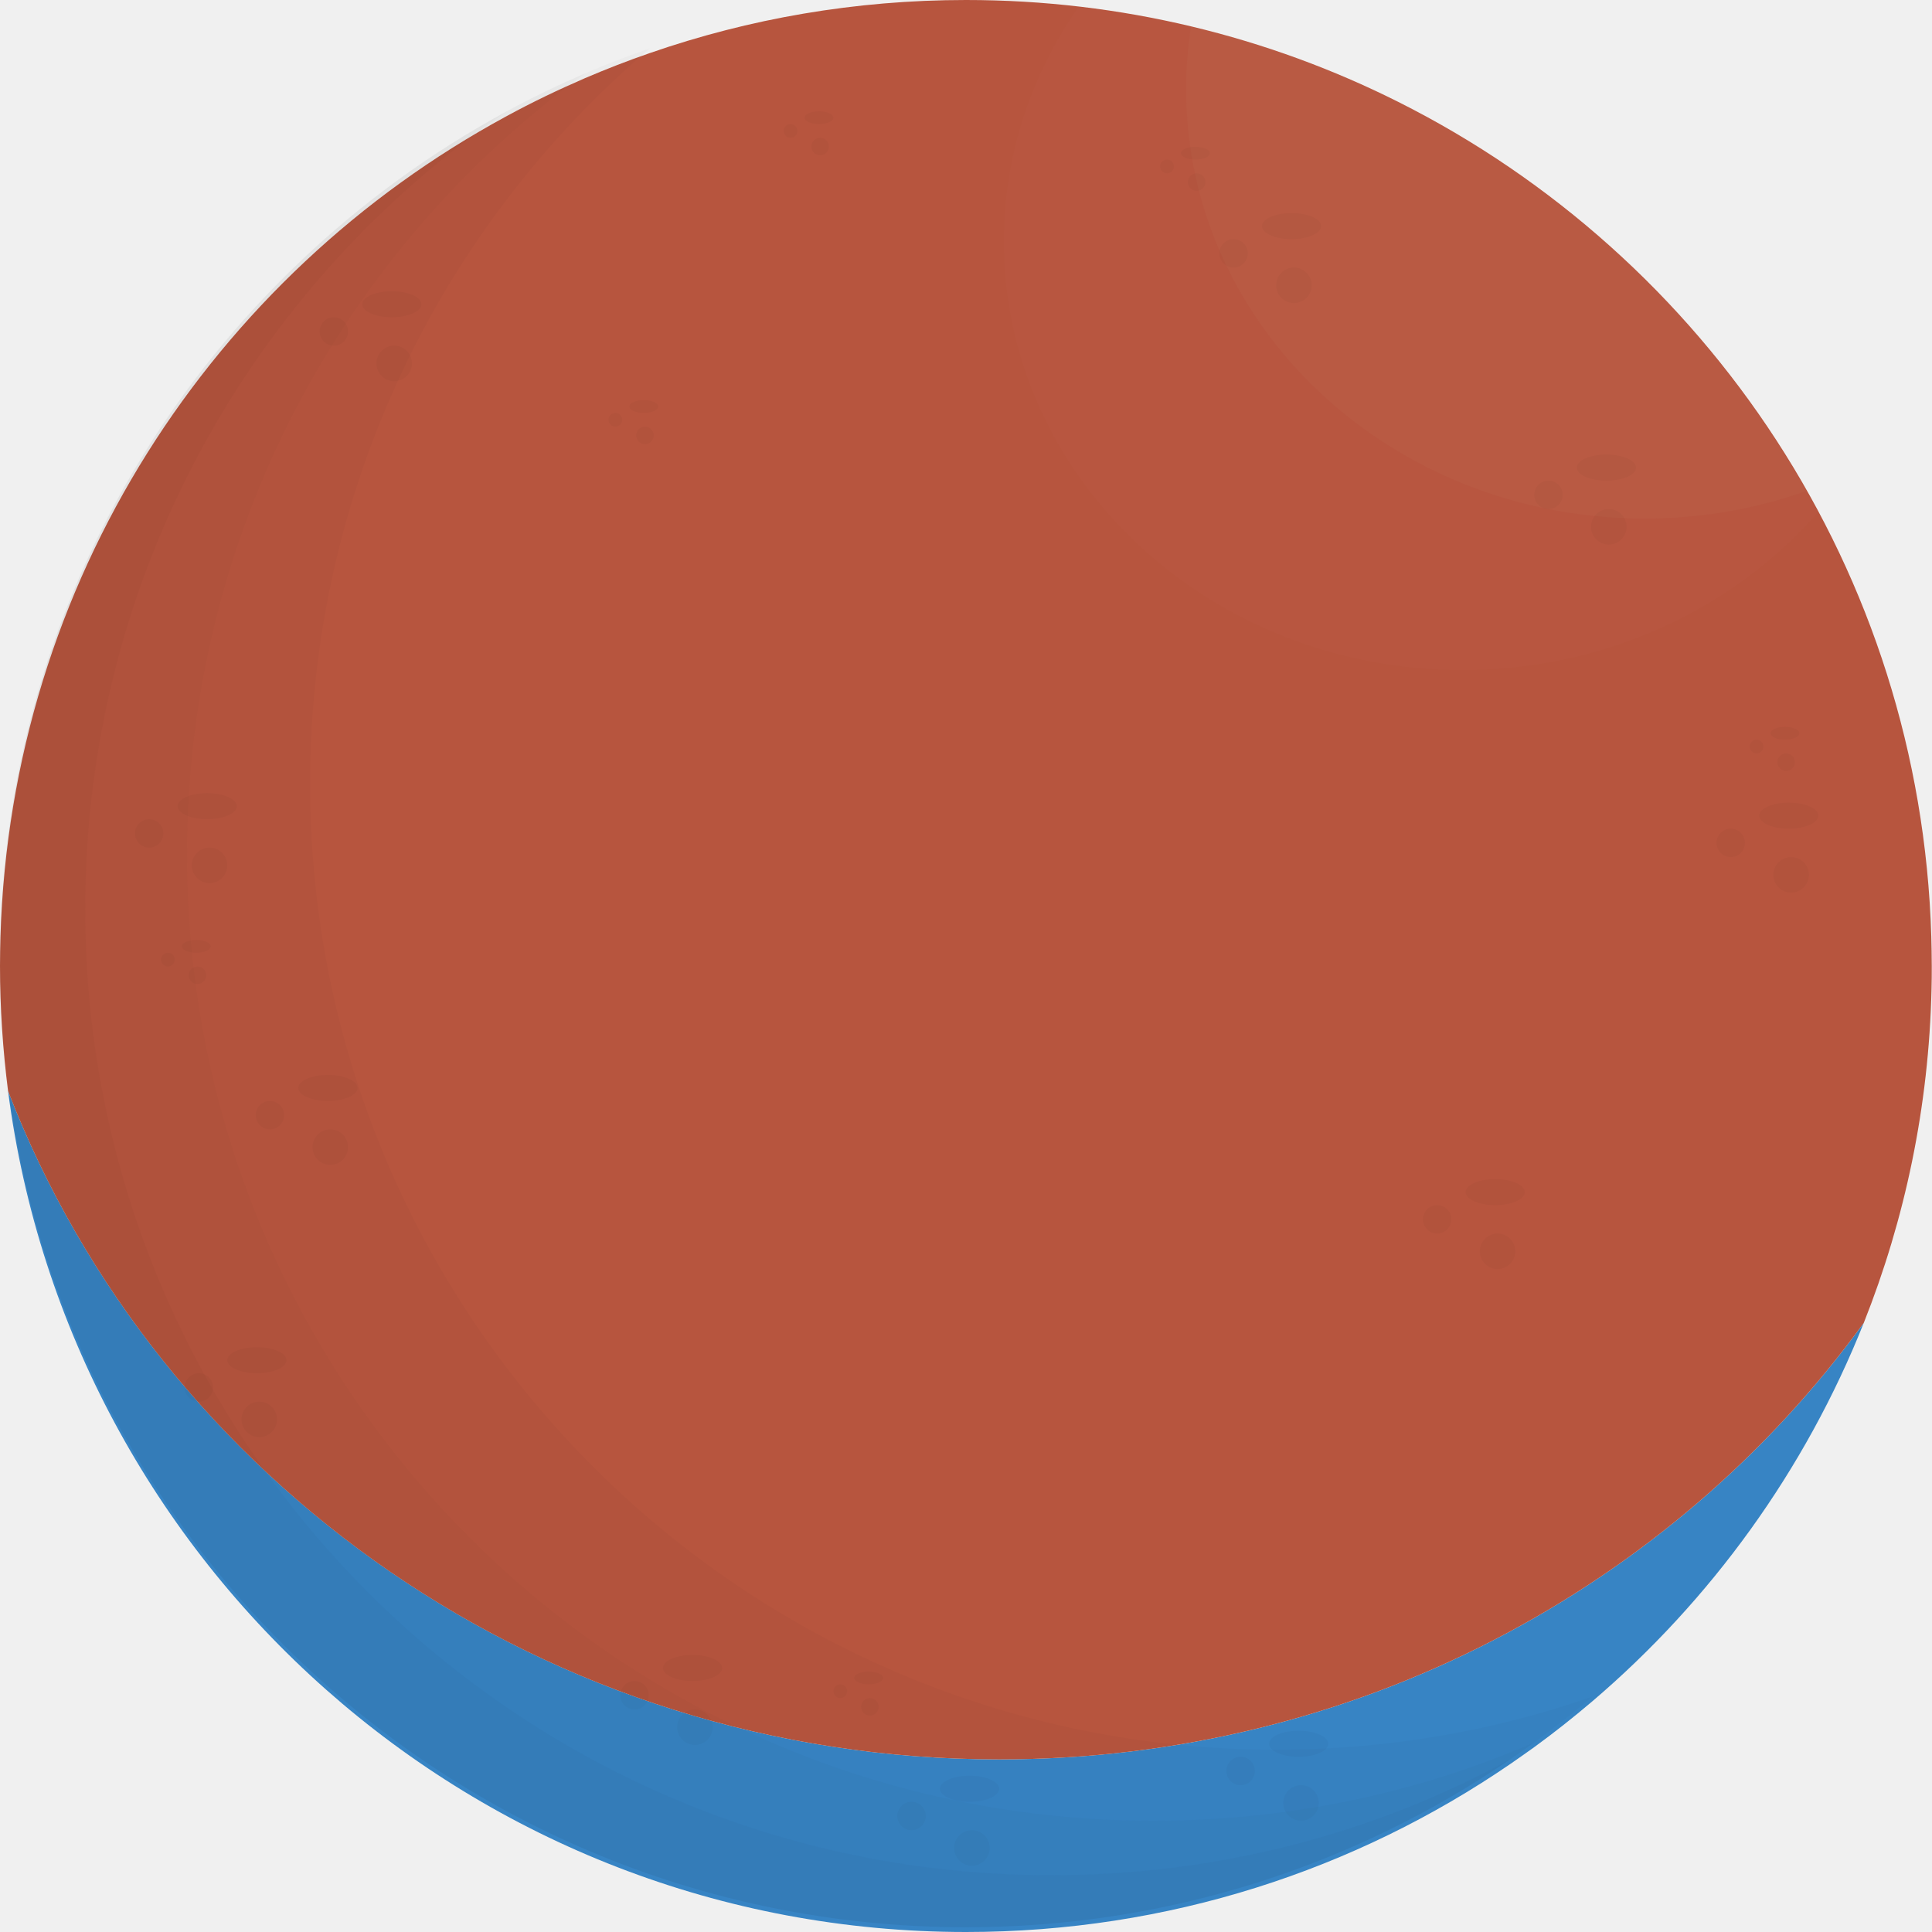
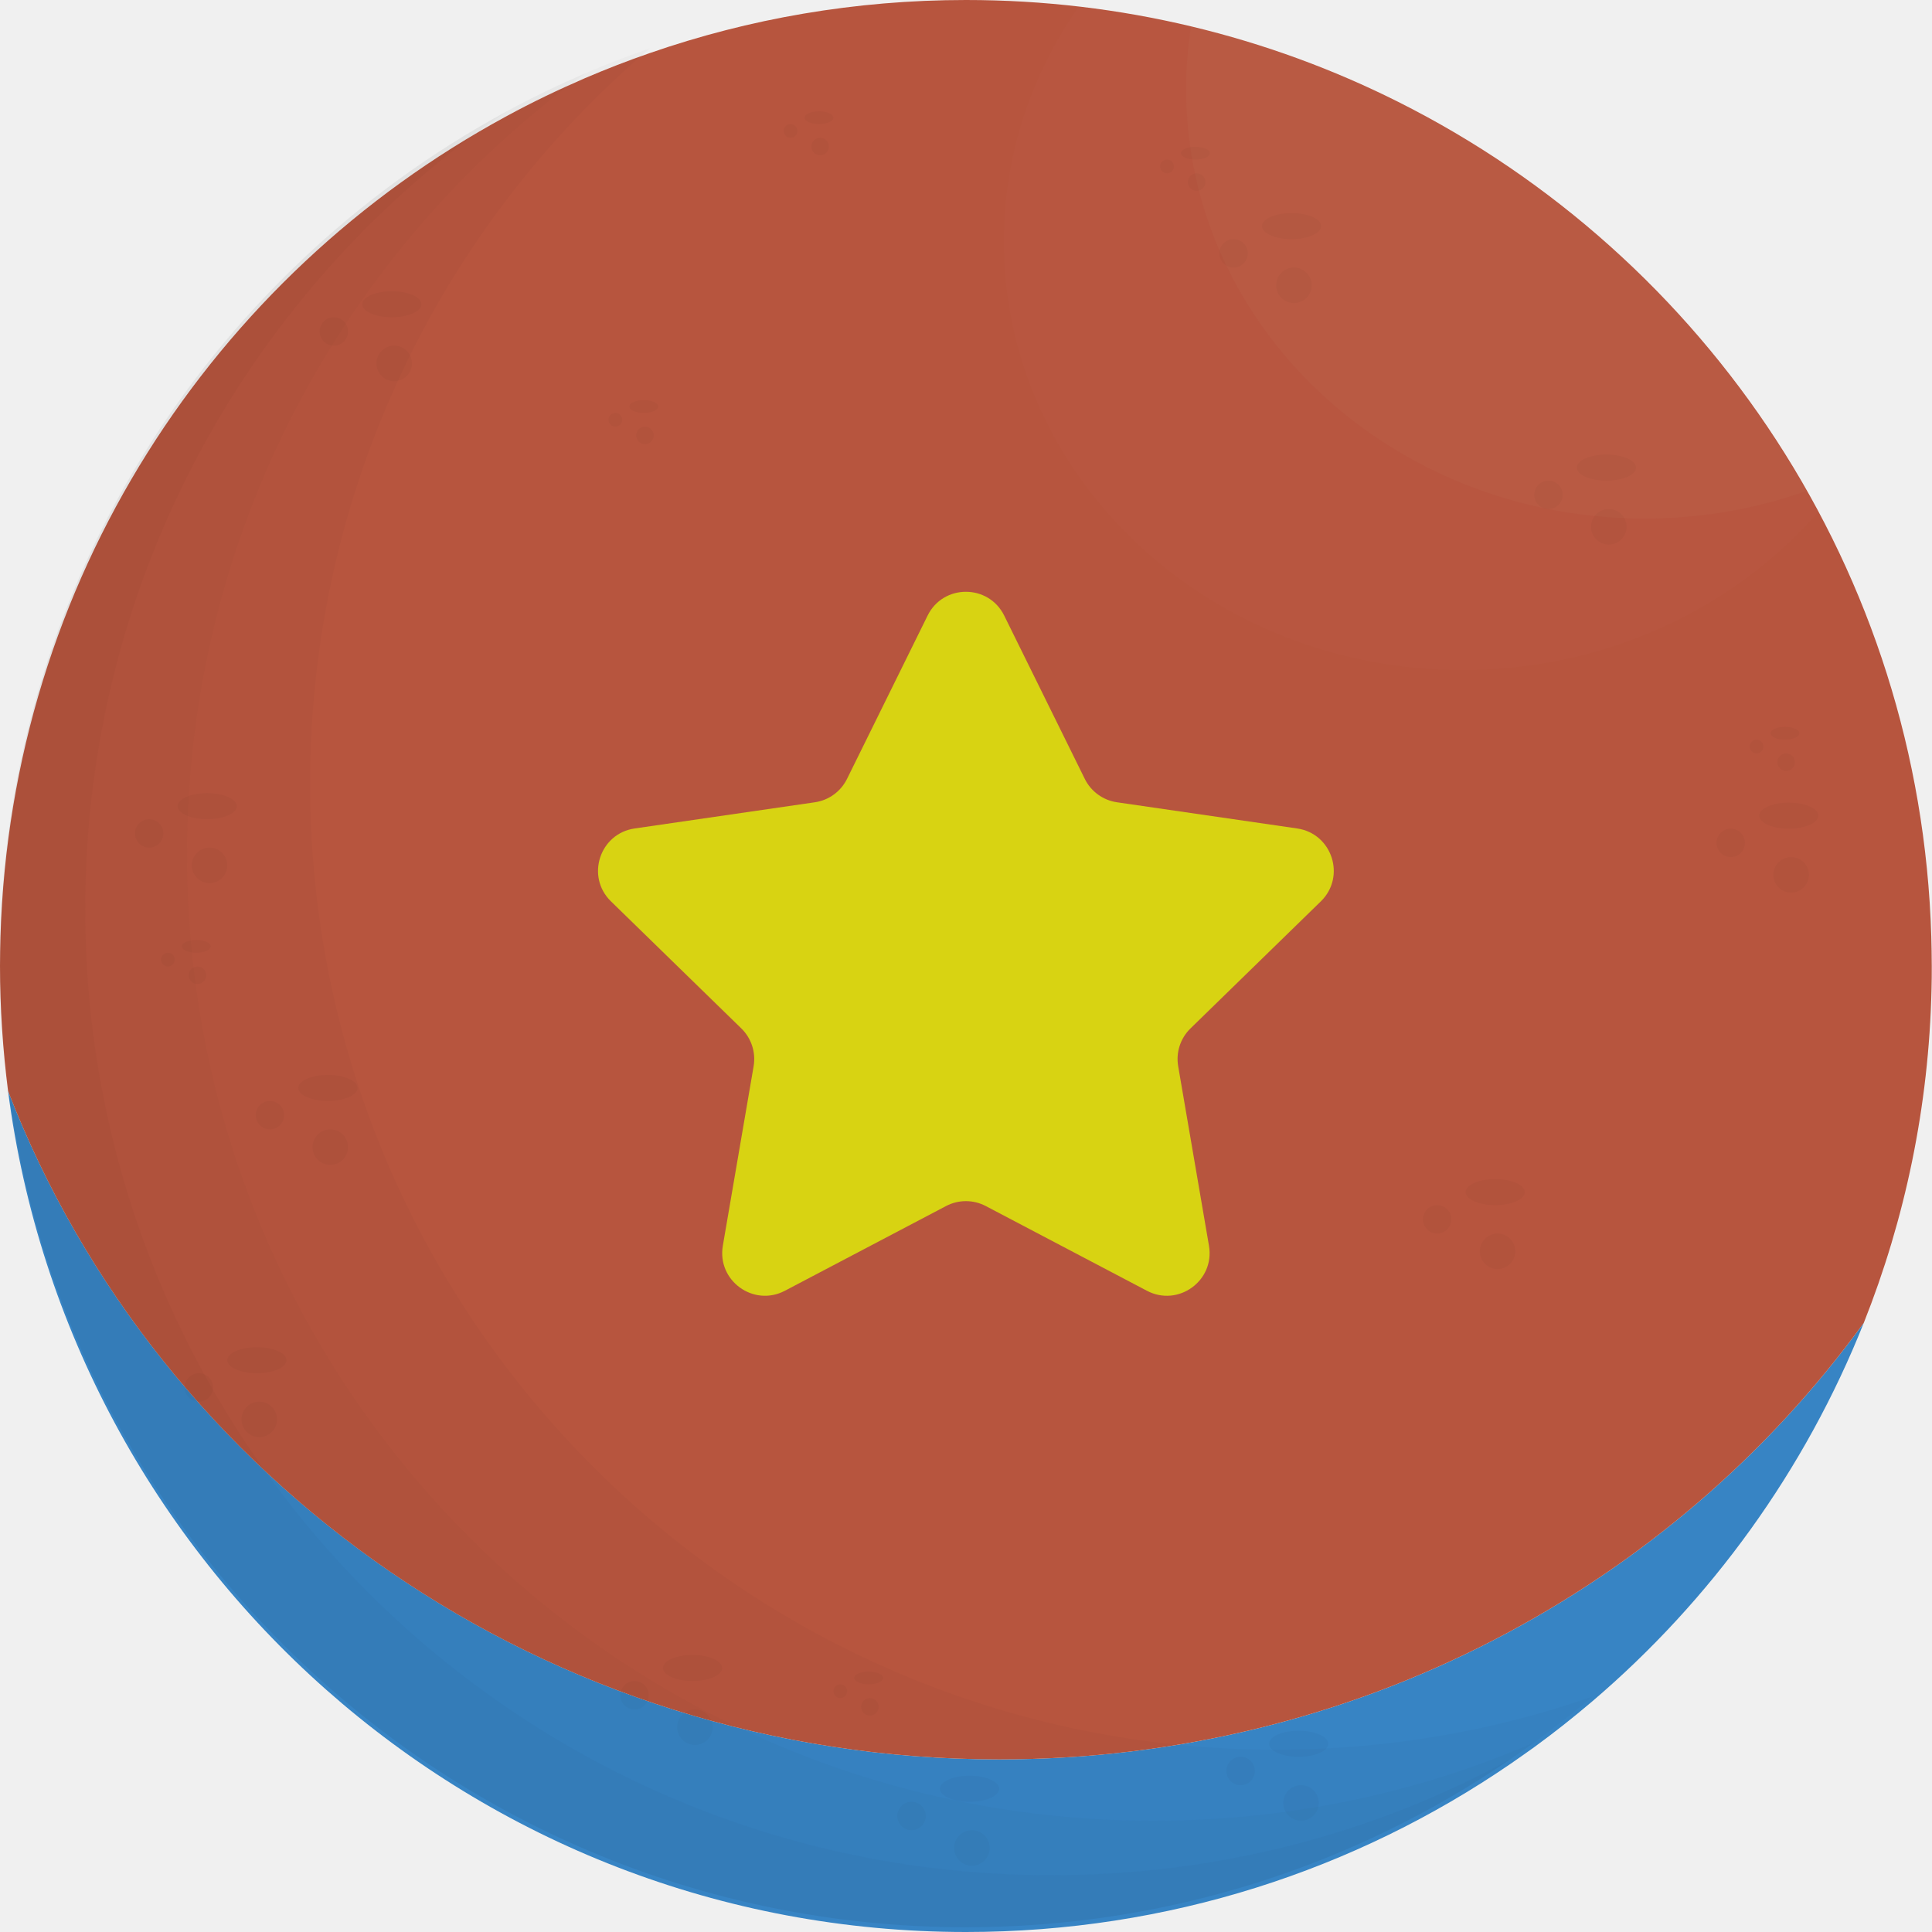
<svg xmlns="http://www.w3.org/2000/svg" version="1.1" id="Layer_1" x="0px" y="0px" viewBox="0 0 816 816" style="enable-background:new 0 0 816 816;" xml:space="preserve">
  <style type="text/css">
	.st0{fill:#3784C4;}
	.st1{fill:#B7553E;}
- 	.st2{opacity:6.000000e-02;}
- 	.st3{opacity:4.000000e-02;}
- 	.st4{opacity:2.000000e-02;}
- 	.st5{opacity:1.000000e-02;}
+ 	.st2{opacity:0.06;}
+ 	.st3{opacity:0.04;}
+ 	.st4{opacity:0.02;}
+ 	.st5{opacity:0.01;}
	.st6{fill:#FFFFFF;}
- 	.st7{opacity:3.000000e-02;}
+ 	.st7{opacity:0.03;}
+ 	.st8{fill:#D8D312;}
</style>
-   <path class="st0" d="M422,743.1c-191.5,0-354.9-117.4-418.6-282.3C29.3,661.2,200.6,816,408,816c85.4,0,164.6-26.2,230.1-71.1  c3.3-2.3,6.6-4.6,9.8-6.9c8.4-6.1,16.6-12.6,24.6-19.4c50.2-42.8,89.9-97.6,114.7-159.9C706.2,670.3,572.8,743.1,422,743.1z" />
-   <path class="st1" d="M422,743.1c150.8,0,284.2-72.8,365.2-184.4c17.4-43.8,27.5-91.4,28.6-141.1c0.1-3.2,0.1-6.4,0.1-9.6  c0-4.2-0.1-8.3-0.2-12.5c-4.6-154.4-95-287.2-225.2-352.5C535.7,15.5,473.6,0,408,0c-46.8,0-91.7,7.9-133.5,22.4  c-9.3,3.2-18.5,6.8-27.4,10.6c-11.3,4.9-22.4,10.2-33.2,16.1C89.9,116.2,4.7,245.7,0.2,395.5C0.1,399.7,0,403.8,0,408  c0,17.9,1.2,35.5,3.4,52.8C67.1,625.8,230.5,743.1,422,743.1z" />
  <g>
-     <g class="st2">
-       <path d="M36,384c0-140,70.5-263.5,177.9-336.9C86.5,116.1,0,251,0,406c0,225.3,182.7,408,408,408c85.4,0,164.6-26.2,230.1-71.1    C580.4,774.3,514.3,792,444,792C218.7,792,36,609.4,36,384z" />
+     <path class="st0" d="M422,743.1c-191.5,0-354.9-117.4-418.6-282.3C29.3,661.2,200.6,816,408,816c85.4,0,164.6-26.2,230.1-71.1   c3.3-2.3,6.6-4.6,9.8-6.9c8.4-6.1,16.6-12.6,24.6-19.4c50.2-42.8,89.9-97.6,114.7-159.9C706.2,670.3,572.8,743.1,422,743.1z" />
+     <path class="st1" d="M422,743.1c150.8,0,284.2-72.8,365.2-184.4c17.4-43.8,27.5-91.4,28.6-141.1c0.1-3.2,0.1-6.4,0.1-9.6   c0-4.2-0.1-8.3-0.2-12.5c-4.6-154.4-95-287.2-225.2-352.5C535.7,15.5,473.6,0,408,0c-46.8,0-91.7,7.9-133.5,22.4   c-9.3,3.2-18.5,6.8-27.4,10.6c-11.3,4.9-22.4,10.2-33.2,16.1C89.9,116.2,4.7,245.7,0.2,395.5C0.1,399.7,0,403.8,0,408   c0,17.9,1.2,35.5,3.4,52.8C67.1,625.8,230.5,743.1,422,743.1z" />
+     <g>
+       <g class="st2">
+         <path d="M36,384c0-140,70.5-263.5,177.9-336.9C86.5,116.1,0,251,0,406c0,225.3,182.7,408,408,408c85.4,0,164.6-26.2,230.1-71.1     C580.4,774.3,514.3,792,444,792C218.7,792,36,609.4,36,384z" />
+       </g>
+       <g class="st3">
+         <path d="M487,769C261.7,769,79,586.4,79,361c0-135.7,66.2-255.8,168.1-330c-11.3,4.9-22.4,10.2-33.2,16.1     C106.5,120.6,36,244.1,36,384c0,225.3,182.7,408,408,408c70.3,0,136.4-17.8,194.1-49.1c3.3-2.3,6.6-4.6,9.8-6.9     C598.6,757.3,544.2,769,487,769z" />
+       </g>
+       <g class="st4">
+         <path d="M539,739c-225.3,0-408-182.7-408-408c0-124.4,55.7-235.8,143.5-310.6c-9.3,3.2-18.5,6.8-27.4,10.6     C145.2,105.2,79,225.4,79,361c0,225.3,182.7,408,408,408c57.2,0,111.6-11.8,160.9-33c8.4-6.1,16.6-12.6,24.6-19.4     C630.7,731.2,585.8,739,539,739z" />
+       </g>
+       <g class="st5">
+         <path class="st6" d="M694.7,219C587.7,219,501,138,501,38c0-9.4,0.8-18.6,2.2-27.5c-15.3-3.7-31-6.6-47-8.5     C435.9,30.6,424,65,424,102c0,100,86.7,181,193.7,181c60.5,0,114.6-26,150.1-66.6c-1.6-3-3.2-6-4.9-8.9     C741.7,214.9,718.7,219,694.7,219z" />
+       </g>
+       <g class="st7">
+         <path class="st6" d="M694.7,219c24,0,47-4.1,68.2-11.6C723,136.4,662.5,78.6,589.6,42c-27.2-13.6-56.1-24.3-86.4-31.6     c-1.5,9-2.2,18.2-2.2,27.5C501,138,587.7,219,694.7,219z" />
+       </g>
+       <g class="st7">
+         <circle cx="141" cy="140" r="6" />
+         <ellipse cx="165.5" cy="128.5" rx="12.5" ry="5.5" />
+         <circle cx="166.5" cy="153.5" r="7.5" />
+       </g>
+       <g class="st7">
+         <circle cx="385" cy="767" r="6" />
+         <ellipse cx="409.5" cy="755.5" rx="12.5" ry="5.5" />
+         <circle cx="410.5" cy="780.5" r="7.5" />
+       </g>
+       <g class="st7">
+         <circle cx="654" cy="209" r="6" />
+         <ellipse cx="678.5" cy="197.5" rx="12.5" ry="5.5" />
+         <circle cx="679.5" cy="222.5" r="7.5" />
+       </g>
+       <g class="st7">
+         <circle cx="521" cy="107" r="6" />
+         <ellipse cx="545.5" cy="95.5" rx="12.5" ry="5.5" />
+         <circle cx="546.5" cy="120.5" r="7.5" />
+       </g>
+       <g class="st7">
+         <circle cx="114" cy="471" r="6" />
+         <ellipse cx="138.5" cy="459.5" rx="12.5" ry="5.5" />
+         <circle cx="139.5" cy="484.5" r="7.5" />
+       </g>
+       <g class="st7">
+         <circle cx="63" cy="352" r="6" />
+         <ellipse cx="87.5" cy="340.5" rx="12.5" ry="5.5" />
+         <circle cx="88.5" cy="365.5" r="7.5" />
+       </g>
+       <g class="st7">
+         <circle cx="731" cy="356" r="6" />
+         <ellipse cx="755.5" cy="344.5" rx="12.5" ry="5.5" />
+         <circle cx="756.5" cy="369.5" r="7.5" />
+       </g>
+       <g class="st7">
+         <circle cx="524" cy="748" r="6" />
+         <ellipse cx="548.5" cy="736.5" rx="12.5" ry="5.5" />
+         <circle cx="549.5" cy="761.5" r="7.5" />
+       </g>
+       <g class="st7">
+         <circle cx="268" cy="716" r="6" />
+         <ellipse cx="292.5" cy="704.5" rx="12.5" ry="5.5" />
+         <circle cx="293.5" cy="729.5" r="7.5" />
+       </g>
+       <g class="st7">
+         <circle cx="84" cy="586" r="6" />
+         <ellipse cx="108.5" cy="574.5" rx="12.5" ry="5.5" />
+         <circle cx="109.5" cy="599.5" r="7.5" />
+       </g>
+       <g class="st7">
+         <circle cx="607" cy="515" r="6" />
+         <ellipse cx="631.5" cy="503.5" rx="12.5" ry="5.5" />
+         <circle cx="632.5" cy="528.5" r="7.5" />
+       </g>
+       <g class="st7">
+         <circle cx="333.9" cy="55.3" r="2.9" />
+         <ellipse cx="345.9" cy="49.7" rx="6.1" ry="2.7" />
+         <circle cx="346.4" cy="61.9" r="3.7" />
+       </g>
+       <g class="st7">
+         <circle cx="741.9" cy="315.3" r="2.9" />
+         <ellipse cx="753.9" cy="309.7" rx="6.1" ry="2.7" />
+         <circle cx="754.4" cy="321.9" r="3.7" />
+       </g>
+       <g class="st7">
+         <circle cx="259.9" cy="177.3" r="2.9" />
+         <ellipse cx="271.9" cy="171.7" rx="6.1" ry="2.7" />
+         <circle cx="272.4" cy="183.9" r="3.7" />
+       </g>
+       <g class="st7">
+         <circle cx="70.9" cy="405.3" r="2.9" />
+         <ellipse cx="82.9" cy="399.7" rx="6.1" ry="2.7" />
+         <circle cx="83.4" cy="411.9" r="3.7" />
+       </g>
+       <g class="st7">
+         <circle cx="354.9" cy="714.3" r="2.9" />
+         <ellipse cx="366.9" cy="708.7" rx="6.1" ry="2.7" />
+         <circle cx="367.4" cy="720.9" r="3.7" />
+       </g>
+       <g class="st7">
+         <circle cx="492.9" cy="70.3" r="2.9" />
+         <ellipse cx="504.9" cy="64.7" rx="6.1" ry="2.7" />
+         <circle cx="505.4" cy="76.9" r="3.7" />
+       </g>
    </g>
-     <g class="st3">
-       <path d="M487,769C261.7,769,79,586.4,79,361c0-135.7,66.2-255.8,168.1-330c-11.3,4.9-22.4,10.2-33.2,16.1    C106.5,120.6,36,244.1,36,384c0,225.3,182.7,408,408,408c70.3,0,136.4-17.8,194.1-49.1c3.3-2.3,6.6-4.6,9.8-6.9    C598.6,757.3,544.2,769,487,769z" />
-     </g>
-     <g class="st4">
-       <path d="M539,739c-225.3,0-408-182.7-408-408c0-124.4,55.7-235.8,143.5-310.6c-9.3,3.2-18.5,6.8-27.4,10.6    C145.2,105.2,79,225.4,79,361c0,225.3,182.7,408,408,408c57.2,0,111.6-11.8,160.9-33c8.4-6.1,16.6-12.6,24.6-19.4    C630.7,731.2,585.8,739,539,739z" />
-     </g>
-     <g class="st5">
-       <path class="st6" d="M694.7,219C587.7,219,501,138,501,38c0-9.4,0.8-18.6,2.2-27.5c-15.3-3.7-31-6.6-47-8.5    C435.9,30.6,424,65,424,102c0,100,86.7,181,193.7,181c60.5,0,114.6-26,150.1-66.6c-1.6-3-3.2-6-4.9-8.9    C741.7,214.9,718.7,219,694.7,219z" />
-     </g>
-     <g class="st7">
-       <path class="st6" d="M694.7,219c24,0,47-4.1,68.2-11.6c-39.9-71-100.4-128.8-173.3-165.4c-27.2-13.6-56.1-24.3-86.4-31.6    c-1.5,9-2.2,18.2-2.2,27.5C501,138,587.7,219,694.7,219z" />
-     </g>
-     <g class="st7">
-       <circle cx="141" cy="140" r="6" />
-       <ellipse cx="165.5" cy="128.5" rx="12.5" ry="5.5" />
-       <circle cx="166.5" cy="153.5" r="7.5" />
-     </g>
-     <g class="st7">
-       <circle cx="385" cy="767" r="6" />
-       <ellipse cx="409.5" cy="755.5" rx="12.5" ry="5.5" />
-       <circle cx="410.5" cy="780.5" r="7.5" />
-     </g>
-     <g class="st7">
-       <circle cx="654" cy="209" r="6" />
-       <ellipse cx="678.5" cy="197.5" rx="12.5" ry="5.5" />
-       <circle cx="679.5" cy="222.5" r="7.5" />
-     </g>
-     <g class="st7">
-       <circle cx="521" cy="107" r="6" />
-       <ellipse cx="545.5" cy="95.5" rx="12.5" ry="5.5" />
-       <circle cx="546.5" cy="120.5" r="7.5" />
-     </g>
-     <g class="st7">
-       <circle cx="114" cy="471" r="6" />
-       <ellipse cx="138.5" cy="459.5" rx="12.5" ry="5.5" />
-       <circle cx="139.5" cy="484.5" r="7.5" />
-     </g>
-     <g class="st7">
-       <circle cx="63" cy="352" r="6" />
-       <ellipse cx="87.5" cy="340.5" rx="12.5" ry="5.5" />
-       <circle cx="88.5" cy="365.5" r="7.5" />
-     </g>
-     <g class="st7">
-       <circle cx="731" cy="356" r="6" />
-       <ellipse cx="755.5" cy="344.5" rx="12.5" ry="5.5" />
-       <circle cx="756.5" cy="369.5" r="7.5" />
-     </g>
-     <g class="st7">
-       <circle cx="524" cy="748" r="6" />
-       <ellipse cx="548.5" cy="736.5" rx="12.5" ry="5.5" />
-       <circle cx="549.5" cy="761.5" r="7.5" />
-     </g>
-     <g class="st7">
-       <circle cx="268" cy="716" r="6" />
-       <ellipse cx="292.5" cy="704.5" rx="12.5" ry="5.5" />
-       <circle cx="293.5" cy="729.5" r="7.5" />
-     </g>
-     <g class="st7">
-       <circle cx="84" cy="586" r="6" />
-       <ellipse cx="108.5" cy="574.5" rx="12.5" ry="5.5" />
-       <circle cx="109.5" cy="599.5" r="7.5" />
-     </g>
-     <g class="st7">
-       <circle cx="607" cy="515" r="6" />
-       <ellipse cx="631.5" cy="503.5" rx="12.5" ry="5.5" />
-       <circle cx="632.5" cy="528.5" r="7.5" />
-     </g>
-     <g class="st7">
-       <circle cx="333.9" cy="55.3" r="2.9" />
-       <ellipse cx="345.9" cy="49.7" rx="6.1" ry="2.7" />
-       <circle cx="346.4" cy="61.9" r="3.7" />
-     </g>
-     <g class="st7">
-       <circle cx="741.9" cy="315.3" r="2.9" />
-       <ellipse cx="753.9" cy="309.7" rx="6.1" ry="2.7" />
-       <circle cx="754.4" cy="321.9" r="3.7" />
-     </g>
-     <g class="st7">
-       <circle cx="259.9" cy="177.3" r="2.9" />
-       <ellipse cx="271.9" cy="171.7" rx="6.1" ry="2.7" />
-       <circle cx="272.4" cy="183.9" r="3.7" />
-     </g>
-     <g class="st7">
-       <circle cx="70.9" cy="405.3" r="2.9" />
-       <ellipse cx="82.9" cy="399.7" rx="6.1" ry="2.7" />
-       <circle cx="83.4" cy="411.9" r="3.7" />
-     </g>
-     <g class="st7">
-       <circle cx="354.9" cy="714.3" r="2.9" />
-       <ellipse cx="366.9" cy="708.7" rx="6.1" ry="2.7" />
-       <circle cx="367.4" cy="720.9" r="3.7" />
-     </g>
-     <g class="st7">
-       <circle cx="492.9" cy="70.3" r="2.9" />
-       <ellipse cx="504.9" cy="64.7" rx="6.1" ry="2.7" />
-       <circle cx="505.4" cy="76.9" r="3.7" />
-     </g>
+     <path class="st8" d="M424.14,260.01l34.03,68.96c2.63,5.33,7.71,9.02,13.59,9.88l76.1,11.06c14.81,2.15,20.72,20.35,10.01,30.79   l-55.06,53.67c-4.26,4.15-6.2,10.12-5.19,15.98l13,75.79c2.53,14.75-12.95,26-26.2,19.03l-68.06-35.78   c-5.26-2.77-11.54-2.77-16.8,0l-68.06,35.78c-13.24,6.96-28.73-4.28-26.2-19.03l13-75.79c1-5.86-0.94-11.83-5.19-15.98   l-55.06-53.67c-10.72-10.44-4.8-28.64,10.01-30.79l76.1-11.06c5.88-0.85,10.96-4.55,13.59-9.88l34.03-68.96   C398.38,246.59,417.52,246.59,424.14,260.01z" />
  </g>
</svg>
